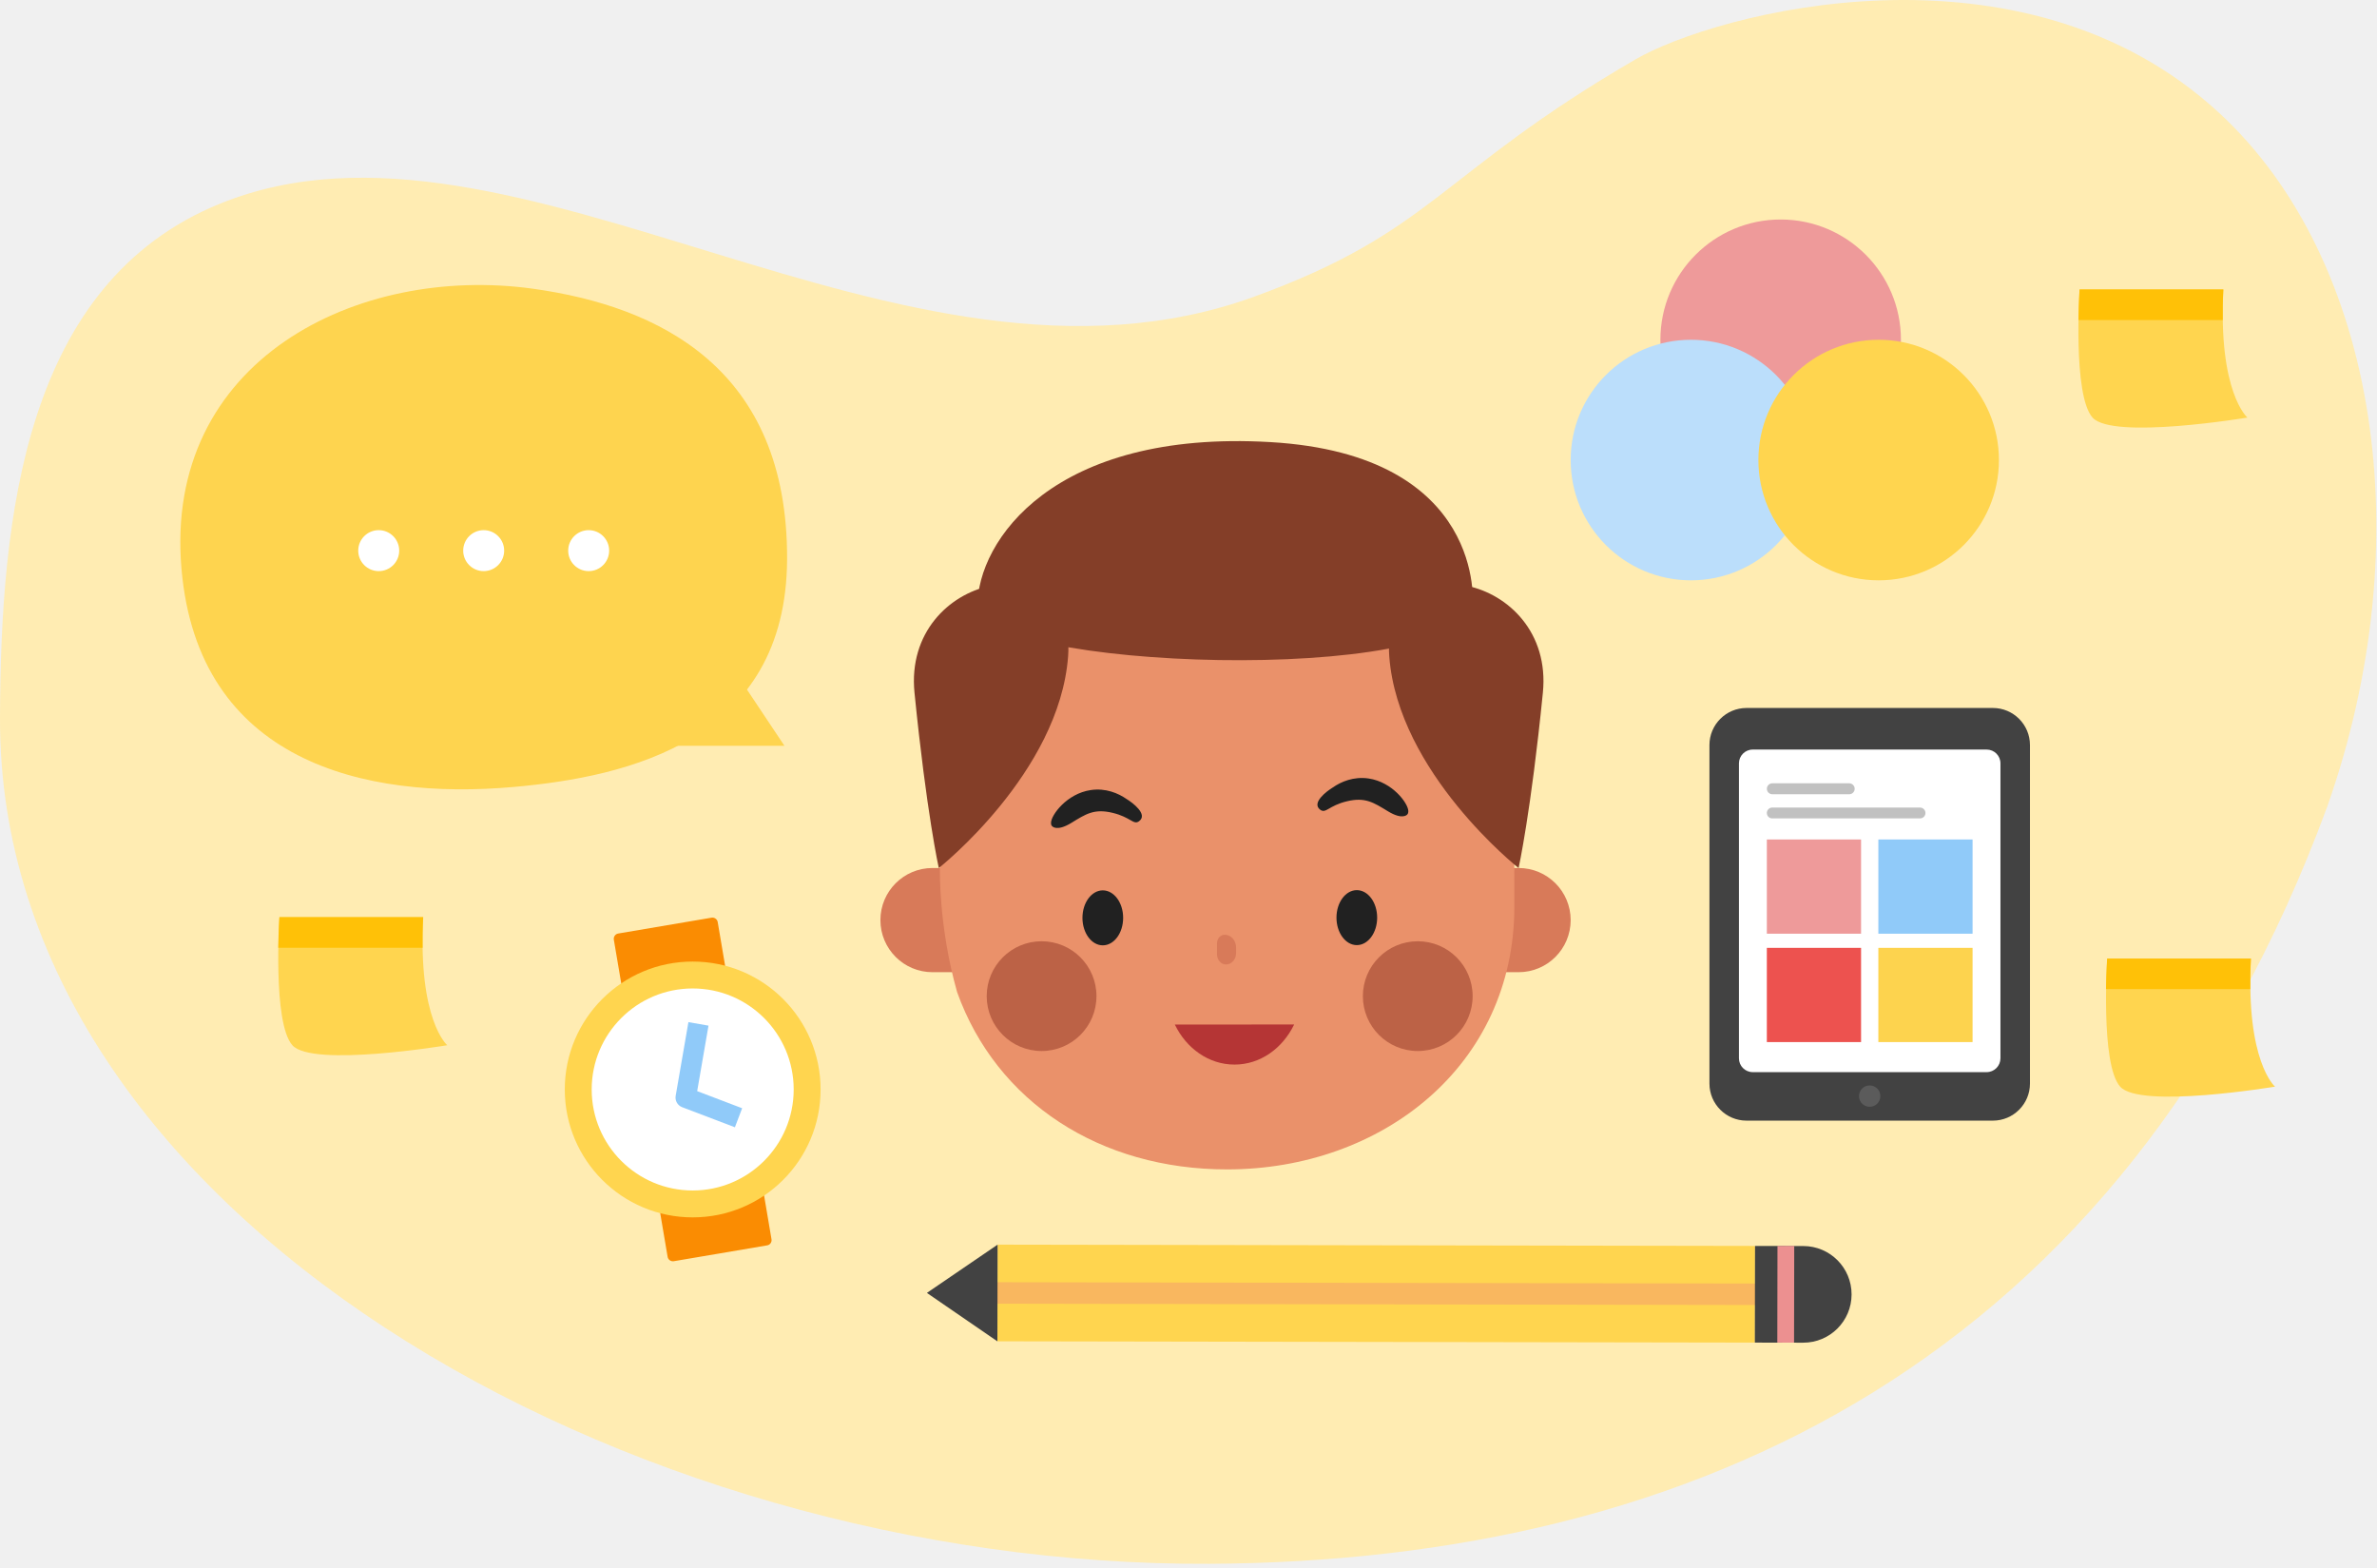
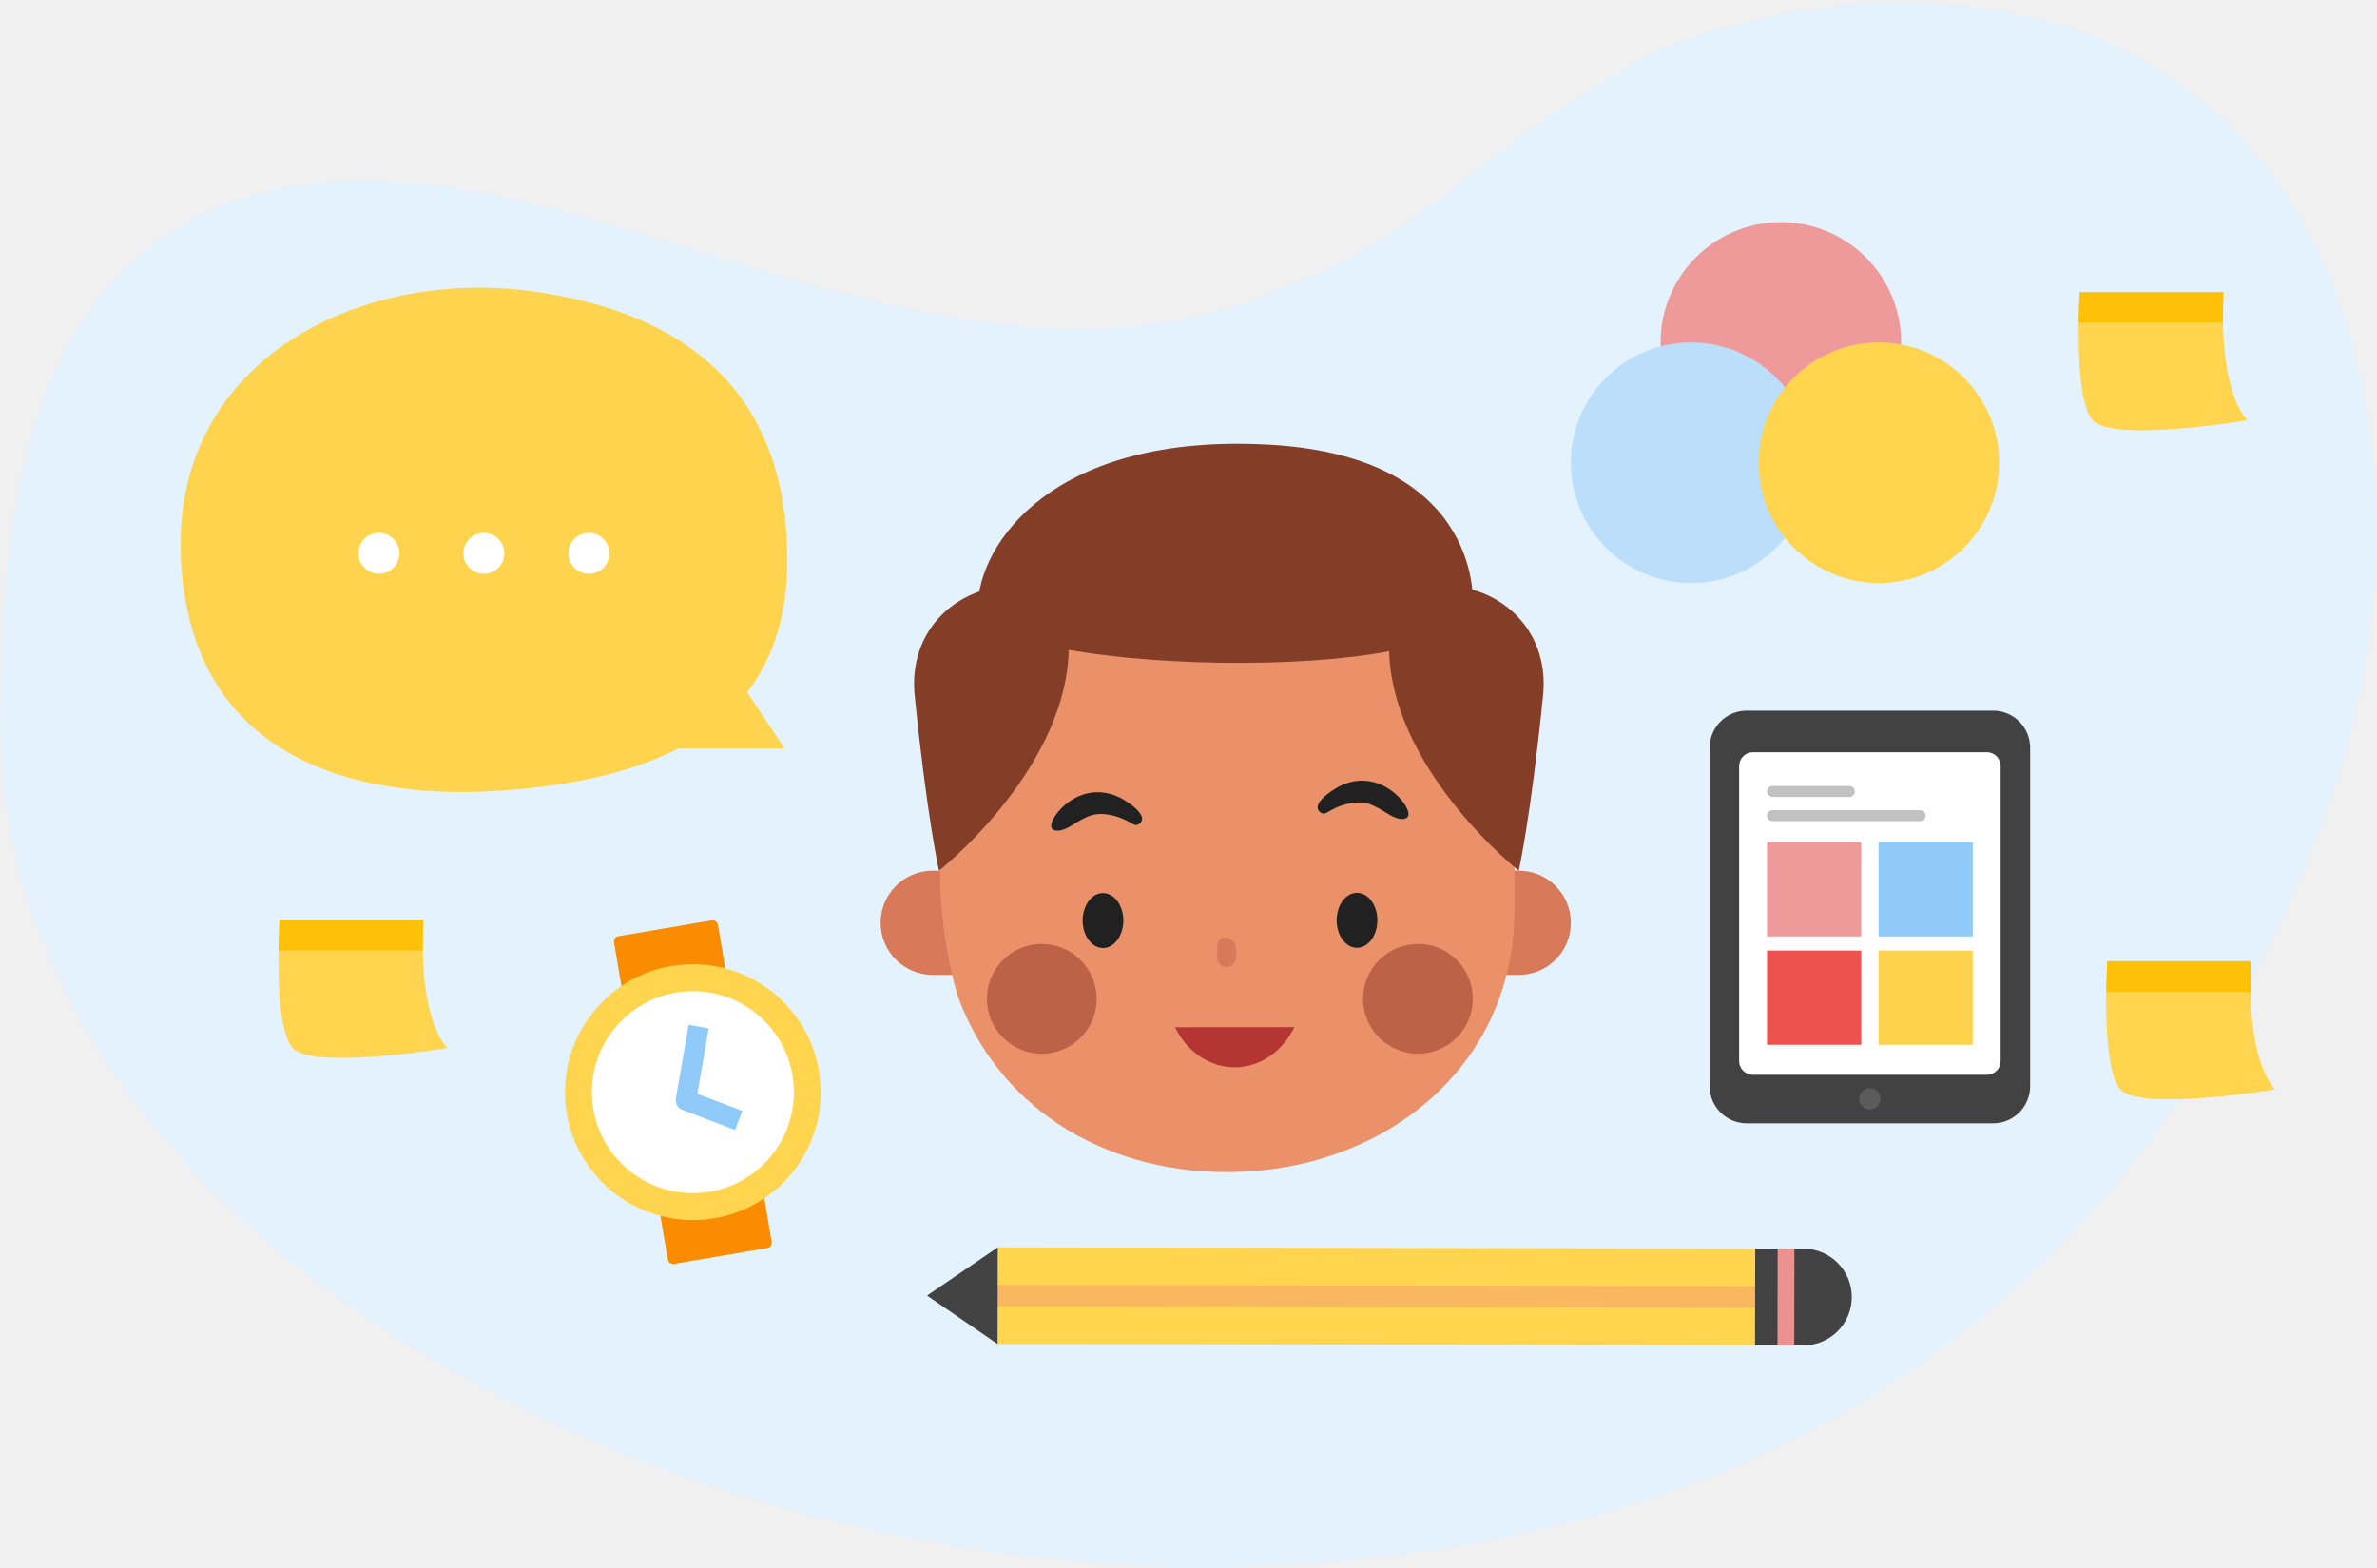
<svg xmlns="http://www.w3.org/2000/svg" width="470" height="310" viewBox="0 0 470 310" fill="none">
  <g clip-path="url(#clip0)">
-     <path d="M460.149 159.519C478.761 106.772 470.076 51.273 438.846 22.377C399.738 -13.8 339.115 2.593 323.336 11.766C284.495 34.347 283.465 45.767 247.972 58.661C178.14 84.013 101.782 16.632 43.547 40.252C4.902 55.934 0.124 101.959 -8.82988e-05 141.981C-0.311 239.9 123.679 309.785 239.145 309.181C334.888 308.693 419.718 269.141 460.149 159.519Z" fill="#FFECB2" />
-     <path d="M155.63 110.528C155.763 72.851 130.331 60.561 105.414 57.089C70.702 52.258 32.323 71.217 35.884 112.455C39.169 150.568 71.981 158.222 101.551 155.594C124.266 153.578 155.505 146.376 155.63 110.528Z" fill="#FED44F" />
-     <path d="M130.65 147.451H155.106L142.878 129.114L130.65 147.451Z" fill="#FED44F" />
-     <path d="M197.25 265.19L346.956 265.447C346.974 265.447 346.992 265.429 346.992 265.412L347.027 246.373C347.027 246.355 347.01 246.338 346.992 246.338L197.285 246.08C197.267 246.08 197.25 246.098 197.25 246.116L197.214 265.154C197.214 265.172 197.232 265.19 197.25 265.19Z" fill="#FFD54F" />
-     <path d="M347.001 258.015L197.374 257.757C196.246 257.757 195.207 256.94 195.11 255.821C195.003 254.561 195.989 253.513 197.232 253.513L346.859 253.77C347.986 253.77 349.025 254.587 349.123 255.706C349.23 256.967 348.235 258.015 347.001 258.015Z" fill="#F9B75F" />
-     <path d="M356.538 265.465L347.018 265.447C347.001 265.447 346.983 265.43 346.983 265.412L347.018 246.373C347.018 246.356 347.036 246.338 347.054 246.338L356.573 246.356C361.848 246.365 366.119 250.645 366.11 255.928C366.101 261.203 361.821 265.474 356.538 265.465Z" fill="#424242" />
-     <path opacity="0.9" d="M354.7 265.456L351.458 265.447C351.441 265.447 351.423 265.43 351.423 265.412L351.458 246.373C351.458 246.356 351.476 246.338 351.494 246.338L354.735 246.347C354.753 246.347 354.771 246.365 354.771 246.382L354.735 265.421C354.735 265.439 354.726 265.456 354.7 265.456Z" fill="#FF9999" />
-     <path d="M197.188 246.125L183.317 255.591C183.299 255.609 183.299 255.636 183.317 255.653L197.161 265.164C197.188 265.181 197.214 265.164 197.214 265.137L197.25 246.161C197.25 246.125 197.214 246.107 197.188 246.125Z" fill="#424242" />
-     <path d="M152.548 245.015L141.91 182.296C141.812 181.728 141.271 181.346 140.702 181.435L122.232 184.569C121.664 184.667 121.282 185.209 121.371 185.777L132.009 248.496C132.107 249.064 132.648 249.446 133.217 249.357L151.687 246.223C152.264 246.134 152.646 245.592 152.548 245.015Z" fill="#FA8C02" />
-     <path d="M136.964 240.69C150.931 240.69 162.254 229.368 162.254 215.4C162.254 201.433 150.931 190.11 136.964 190.11C122.997 190.11 111.674 201.433 111.674 215.4C111.674 229.368 122.997 240.69 136.964 240.69Z" fill="#FFD54F" />
-     <path d="M136.964 235.372C147.994 235.372 156.935 226.43 156.935 215.401C156.935 204.371 147.994 195.43 136.964 195.43C125.934 195.43 116.993 204.371 116.993 215.401C116.993 226.43 125.934 235.372 136.964 235.372Z" fill="white" />
-     <path d="M145.311 222.877L134.868 218.899C133.971 218.552 133.439 217.62 133.598 216.67L136.12 202.089L140.09 202.781L137.852 215.728L146.741 219.112L145.311 222.877Z" fill="#90CAF9" />
-     <path d="M352.089 90.957C365.222 90.957 375.869 80.311 375.869 67.177C375.869 54.043 365.222 43.397 352.089 43.397C338.955 43.397 328.308 54.043 328.308 67.177C328.308 80.311 338.955 90.957 352.089 90.957Z" fill="#EE9A9A" />
-     <path d="M334.347 114.738C347.48 114.738 358.127 104.091 358.127 90.957C358.127 77.824 347.48 67.177 334.347 67.177C321.213 67.177 310.566 77.824 310.566 90.957C310.566 104.091 321.213 114.738 334.347 114.738Z" fill="#BBDEFB" />
-     <path d="M371.465 114.738C384.598 114.738 395.245 104.091 395.245 90.957C395.245 77.824 384.598 67.177 371.465 67.177C358.331 67.177 347.684 77.824 347.684 90.957C347.684 104.091 358.331 114.738 371.465 114.738Z" fill="#FFD54F" />
-     <path d="M395.343 190.395C395.343 190.395 391.489 194.985 390.885 198.049C390.281 201.113 391.489 208.217 391.489 208.217C391.489 208.217 391.969 200.402 392.572 198.049C393.176 195.687 395.343 190.395 395.343 190.395Z" fill="#D87755" />
-     <path d="M345.34 139.975H394.047C398.096 139.975 401.381 143.26 401.381 147.309V214.229C401.381 218.278 398.096 221.563 394.047 221.563H345.34C341.291 221.563 338.005 218.278 338.005 214.229V147.309C338.005 143.26 341.291 139.975 345.34 139.975Z" fill="#424242" />
-     <path d="M392.821 211.973H346.566C345.065 211.973 343.839 210.756 343.839 209.247V150.923C343.839 149.423 345.056 148.197 346.566 148.197H392.821C394.322 148.197 395.547 149.414 395.547 150.923V209.247C395.538 210.747 394.322 211.973 392.821 211.973Z" fill="white" />
-     <path d="M367.984 165.975H349.354V184.605H367.984V165.975Z" fill="#EE9A9A" />
-     <path d="M390.033 165.975H371.403V184.605H390.033V165.975Z" fill="#90CAF9" />
-     <path d="M367.984 187.402H349.354V206.032H367.984V187.402Z" fill="#ED524F" />
-     <path d="M390.033 187.402H371.403V206.032H390.033V187.402Z" fill="#FDD34E" />
-     <path d="M379.643 159.661H350.428C349.833 159.661 349.354 160.141 349.354 160.736C349.354 161.331 349.833 161.81 350.428 161.81H379.643C380.238 161.81 380.718 161.331 380.718 160.736C380.718 160.15 380.229 159.661 379.643 159.661Z" fill="#C1C1C1" />
-     <path d="M365.64 154.866H350.446C349.842 154.866 349.363 155.355 349.363 155.95C349.363 156.553 349.851 157.033 350.446 157.033H365.64C366.244 157.033 366.723 156.545 366.723 155.95C366.723 155.355 366.235 154.866 365.64 154.866Z" fill="#C1C1C1" />
-     <path d="M369.689 218.828C370.856 218.828 371.802 217.882 371.802 216.715C371.802 215.548 370.856 214.602 369.689 214.602C368.522 214.602 367.575 215.548 367.575 216.715C367.575 217.882 368.522 218.828 369.689 218.828Z" fill="#5B5B5B" />
-     <path d="M300.266 192.215H285.001C279.309 192.215 274.7 187.606 274.7 181.914C274.7 176.222 279.309 171.613 285.001 171.613H300.266C305.958 171.613 310.566 176.222 310.566 181.914C310.566 187.606 305.958 192.215 300.266 192.215Z" fill="#D87A59" />
-     <path d="M199.647 192.215H184.383C178.691 192.215 174.082 187.606 174.082 181.914C174.082 176.222 178.691 171.613 184.383 171.613H199.647C205.339 171.613 209.948 176.222 209.948 181.914C209.948 187.606 205.339 192.215 199.647 192.215Z" fill="#D87A59" />
-     <path d="M189.249 196.158C197.045 217.913 217.523 231.233 242.697 231.207C273.164 231.18 299.466 210.756 299.431 179.17L299.413 164.918C299.378 130.473 280.508 103.318 247.288 103.354H239.207C209.699 103.38 185.803 127.463 185.83 158.054L185.848 172.004C185.866 171.995 185.564 183.131 189.249 196.158Z" fill="#EA916A" />
-     <path d="M268.28 186.86C270.502 186.86 272.303 184.427 272.303 181.426C272.303 178.424 270.502 175.991 268.28 175.991C266.059 175.991 264.258 178.424 264.258 181.426C264.258 184.427 266.059 186.86 268.28 186.86Z" fill="#212121" />
-     <path d="M255.893 202.551C253.611 207.275 249.188 210.481 244.1 210.481C239.012 210.481 234.581 207.293 232.299 202.569L255.893 202.551Z" fill="#B53535" />
-     <path d="M242.155 184.809C243.399 184.809 244.411 185.945 244.411 187.348V188.432C244.411 189.675 243.523 190.687 242.413 190.687C241.436 190.687 240.637 189.79 240.637 188.68V186.514C240.637 185.572 241.312 184.809 242.155 184.809Z" fill="#D87A59" />
-     <path d="M218.055 186.904C220.277 186.904 222.078 184.471 222.078 181.47C222.078 178.468 220.277 176.035 218.055 176.035C215.834 176.035 214.033 178.468 214.033 181.47C214.033 184.471 215.834 186.904 218.055 186.904Z" fill="#212121" />
-     <path d="M278.465 160.363C278.448 158.835 275.331 154.608 270.616 153.916C267.668 153.481 265.163 154.546 263.521 155.701C262.34 156.42 259.214 158.755 261.061 160.105C262.171 160.913 262.695 159.297 266.309 158.427C269.932 157.557 271.566 158.649 274.452 160.407C277.338 162.165 278.226 161.064 278.226 161.064C278.368 160.949 278.465 160.736 278.465 160.363Z" fill="#212121" />
-     <path d="M207.817 162.671C207.835 161.144 210.934 156.908 215.658 156.207C218.606 155.763 221.11 156.828 222.753 157.974C223.934 158.693 227.06 161.019 225.221 162.369C224.112 163.177 223.588 161.561 219.965 160.7C216.342 159.838 214.708 160.931 211.831 162.698C208.945 164.465 208.065 163.364 208.065 163.364C207.906 163.257 207.808 163.044 207.817 162.671Z" fill="#212121" />
-     <path d="M280.33 207.799C286.323 207.799 291.182 202.941 291.182 196.948C291.182 190.955 286.323 186.097 280.33 186.097C274.337 186.097 269.479 190.955 269.479 196.948C269.479 202.941 274.337 207.799 280.33 207.799Z" fill="#BC6246" />
-     <path d="M205.952 207.799C211.945 207.799 216.803 202.941 216.803 196.948C216.803 190.955 211.945 186.097 205.952 186.097C199.959 186.097 195.101 190.955 195.101 196.948C195.101 202.941 199.959 207.799 205.952 207.799Z" fill="#BC6246" />
-     <path d="M300.266 171.622C300.266 171.622 276.459 152.814 274.7 129.815C272.942 106.816 307.45 113.157 305.07 136.955C302.69 160.753 300.266 171.622 300.266 171.622Z" fill="#843E28" />
-     <path d="M185.626 171.622C185.626 171.622 209.433 152.814 211.191 129.815C212.941 106.816 178.442 113.157 180.822 136.955C183.202 160.753 185.626 171.622 185.626 171.622Z" fill="#843E28" />
-     <path d="M291.182 119.764C291.182 119.764 294.094 89.892 251.151 87.405C208.208 84.919 193.28 107.003 193.28 119.764C193.28 132.524 287.958 135.632 291.182 119.764Z" fill="#843E28" />
-     <path d="M74.884 112.917C77.121 112.917 78.934 111.104 78.934 108.868C78.934 106.631 77.121 104.818 74.884 104.818C72.648 104.818 70.835 106.631 70.835 108.868C70.835 111.104 72.648 112.917 74.884 112.917Z" fill="white" />
-     <path d="M95.637 112.917C97.873 112.917 99.686 111.104 99.686 108.868C99.686 106.631 97.873 104.818 95.637 104.818C93.4 104.818 91.588 106.631 91.588 108.868C91.588 111.104 93.4 112.917 95.637 112.917Z" fill="white" />
-     <path d="M116.398 112.917C118.634 112.917 120.447 111.104 120.447 108.868C120.447 106.631 118.634 104.818 116.398 104.818C114.162 104.818 112.349 106.631 112.349 108.868C112.349 111.104 114.162 112.917 116.398 112.917Z" fill="white" />
-     <path d="M83.684 181.328H55.26C55.26 181.328 53.857 202.196 57.808 206.654C61.769 211.111 88.435 206.654 88.435 206.654C88.435 206.654 82.61 201.708 83.684 181.328Z" fill="#FFD54F" />
-     <path d="M83.56 187.384C83.533 185.528 83.551 183.539 83.667 181.337H55.242C55.242 181.337 55.073 183.885 55.02 187.384H83.56Z" fill="#FFC107" />
-     <path d="M439.627 57.231H411.203C411.203 57.231 409.8 78.099 413.751 82.557C417.712 87.015 444.378 82.557 444.378 82.557C444.378 82.557 438.553 77.602 439.627 57.231Z" fill="#FFD54F" />
-     <path d="M439.503 63.279C439.477 61.423 439.494 59.434 439.61 57.231H411.185C411.185 57.231 411.016 59.78 410.963 63.279H439.503Z" fill="#FFC107" />
-     <path d="M445.089 189.516H416.665C416.665 189.516 415.261 210.383 419.213 214.841C423.174 219.299 449.84 214.841 449.84 214.841C449.84 214.841 444.006 209.895 445.089 189.516Z" fill="#FFD54F" />
-     <path d="M444.955 195.563C444.928 193.707 444.946 191.718 445.062 189.516H416.637C416.637 189.516 416.468 192.064 416.415 195.563H444.955Z" fill="#FFC107" />
+     <path d="M460.186 160.049C478.798 107.302 470.114 51.803 438.883 22.907C399.776 -13.269 339.153 3.123 323.373 12.296C284.532 34.878 283.502 46.297 248.009 59.191C178.177 84.543 101.819 17.162 43.584 40.783C4.939 56.465 0.162 102.489 0.037 142.511C-0.274 240.43 123.717 310.315 239.182 309.711C334.926 309.223 419.756 269.672 460.186 160.049Z" fill="#E3F2FD" />
+     <path d="M155.667 111.058C155.8 73.381 130.368 61.091 105.451 57.619C70.739 52.788 32.36 71.747 35.921 112.985C39.207 151.098 72.018 158.753 101.588 156.124C124.303 154.108 155.542 146.907 155.667 111.058Z" fill="#FED44F" />
+     <path d="M130.688 147.982H155.143L142.915 129.645L130.688 147.982Z" fill="#FED44F" />
+     <path d="M197.287 265.72L346.994 265.977C347.011 265.977 347.029 265.96 347.029 265.942L347.065 246.903C347.065 246.886 347.047 246.868 347.029 246.868L197.323 246.61C197.305 246.61 197.287 246.628 197.287 246.646L197.251 265.684C197.251 265.702 197.269 265.72 197.287 265.72Z" fill="#FFD54F" />
+     <path d="M347.038 258.545L197.411 258.288C196.284 258.288 195.245 257.471 195.147 256.352C195.04 255.091 196.026 254.043 197.269 254.043L346.896 254.3C348.024 254.3 349.063 255.117 349.16 256.236C349.267 257.497 348.272 258.545 347.038 258.545Z" fill="#F9B75F" />
+     <path d="M356.575 265.996L347.056 265.978C347.038 265.978 347.02 265.96 347.02 265.942L347.056 246.904C347.056 246.886 347.074 246.868 347.091 246.868L356.611 246.886C361.885 246.895 366.156 251.175 366.148 256.458C366.139 261.733 361.859 266.004 356.575 265.996Z" fill="#424242" />
+     <path opacity="0.9" d="M354.737 265.987L351.496 265.978C351.478 265.978 351.46 265.96 351.46 265.942L351.496 246.904C351.496 246.886 351.513 246.868 351.531 246.868L354.772 246.877C354.79 246.877 354.808 246.895 354.808 246.913L354.772 265.951C354.772 265.969 354.764 265.987 354.737 265.987Z" fill="#FF9999" />
+     <path d="M197.225 246.655L183.354 256.121C183.337 256.139 183.337 256.166 183.354 256.184L197.198 265.694C197.225 265.712 197.251 265.694 197.251 265.667L197.287 246.691C197.287 246.655 197.251 246.638 197.225 246.655Z" fill="#424242" />
+     <path d="M152.585 245.545L141.947 182.826C141.85 182.258 141.308 181.876 140.74 181.965L122.269 185.1C121.701 185.197 121.319 185.739 121.408 186.307L132.046 249.026C132.144 249.594 132.686 249.976 133.254 249.887L151.724 246.753C152.301 246.664 152.683 246.122 152.585 245.545Z" fill="#FA8C02" />
+     <path d="M137.001 241.221C150.968 241.221 162.291 229.898 162.291 215.931C162.291 201.963 150.968 190.641 137.001 190.641C123.034 190.641 111.711 201.963 111.711 215.931C111.711 229.898 123.034 241.221 137.001 241.221Z" fill="#FFD54F" />
+     <path d="M137.001 235.902C148.031 235.902 156.972 226.961 156.972 215.931C156.972 204.901 148.031 195.96 137.001 195.96C125.972 195.96 117.03 204.901 117.03 215.931C117.03 226.961 125.972 235.902 137.001 235.902Z" fill="white" />
+     <path d="M145.348 223.407L134.906 219.429C134.009 219.082 133.476 218.15 133.636 217.2L136.158 202.619L140.127 203.312L137.889 216.259L146.778 219.642L145.348 223.407Z" fill="#90CAF9" />
+     <path d="M352.126 91.488C365.26 91.488 375.907 80.841 375.907 67.707C375.907 54.574 365.26 43.927 352.126 43.927C338.993 43.927 328.346 54.574 328.346 67.707C328.346 80.841 338.993 91.488 352.126 91.488Z" fill="#EE9A9A" />
+     <path d="M334.384 115.268C347.518 115.268 358.165 104.621 358.165 91.487C358.165 78.354 347.518 67.707 334.384 67.707C321.251 67.707 310.604 78.354 310.604 91.487C310.604 104.621 321.251 115.268 334.384 115.268Z" fill="#BBDEFB" />
+     <path d="M371.502 115.268C384.636 115.268 395.283 104.621 395.283 91.487C395.283 78.354 384.636 67.707 371.502 67.707C358.369 67.707 347.722 78.354 347.722 91.487C347.722 104.621 358.369 115.268 371.502 115.268Z" fill="#FFD54F" />
+     <path d="M395.38 190.925C395.38 190.925 391.527 195.516 390.923 198.579C390.319 201.643 391.527 208.747 391.527 208.747C391.527 208.747 392.006 200.932 392.61 198.579C393.214 196.217 395.38 190.925 395.38 190.925Z" fill="#D87755" />
+     <path d="M345.378 140.505H394.084C398.133 140.505 401.419 143.79 401.419 147.84V214.759C401.419 218.808 398.133 222.094 394.084 222.094H345.378C341.328 222.094 338.043 218.808 338.043 214.759V147.84C338.043 143.79 341.328 140.505 345.378 140.505Z" fill="#424242" />
+     <path d="M392.858 212.503H346.603C345.102 212.503 343.877 211.287 343.877 209.777V151.454C343.877 149.953 345.093 148.728 346.603 148.728H392.858C394.359 148.728 395.585 149.944 395.585 151.454V209.777C395.576 211.278 394.359 212.503 392.858 212.503Z" fill="white" />
+     <path d="M368.021 166.505H349.391V185.135H368.021V166.505Z" fill="#EE9A9A" />
+     <path d="M390.07 166.505H371.44V185.135H390.07V166.505Z" fill="#90CAF9" />
+     <path d="M368.021 187.933H349.391V206.563H368.021V187.933Z" fill="#ED524F" />
+     <path d="M390.07 187.933H371.44V206.563H390.07V187.933Z" fill="#FDD34E" />
+     <path d="M379.681 160.191H350.466C349.871 160.191 349.391 160.671 349.391 161.266C349.391 161.861 349.871 162.34 350.466 162.34H379.681C380.276 162.34 380.755 161.861 380.755 161.266C380.755 160.68 380.267 160.191 379.681 160.191Z" fill="#C1C1C1" />
+     <path d="M365.677 155.396H350.483C349.88 155.396 349.4 155.885 349.4 156.48C349.4 157.084 349.889 157.563 350.483 157.563H365.677C366.281 157.563 366.76 157.075 366.76 156.48C366.76 155.885 366.272 155.396 365.677 155.396Z" fill="#C1C1C1" />
+     <path d="M369.726 219.358C370.893 219.358 371.84 218.411 371.84 217.244C371.84 216.077 370.893 215.131 369.726 215.131C368.559 215.131 367.613 216.077 367.613 217.244C367.613 218.411 368.559 219.358 369.726 219.358Z" fill="#5B5B5B" />
+     <path d="M300.303 192.745H285.039C279.346 192.745 274.738 188.136 274.738 182.444C274.738 176.752 279.346 172.144 285.039 172.144H300.303C305.995 172.144 310.604 176.752 310.604 182.444C310.604 188.136 305.995 192.745 300.303 192.745Z" fill="#D87A59" />
+     <path d="M199.685 192.745H184.42C178.728 192.745 174.119 188.136 174.119 182.444C174.119 176.752 178.728 172.144 184.42 172.144H199.685C205.377 172.144 209.985 176.752 209.985 182.444C209.985 188.136 205.377 192.745 199.685 192.745Z" fill="#D87A59" />
+     <path d="M189.286 196.688C197.083 218.444 217.56 231.764 242.734 231.737C273.201 231.71 299.504 211.286 299.468 179.701L299.451 165.448C299.415 131.003 280.545 103.848 247.325 103.884H239.245C209.737 103.91 185.841 127.993 185.867 158.584L185.885 172.534C185.903 172.526 185.601 183.661 189.286 196.688Z" fill="#EA916A" />
+     <path d="M268.318 187.391C270.539 187.391 272.34 184.957 272.34 181.956C272.34 178.955 270.539 176.521 268.318 176.521C266.096 176.521 264.295 178.955 264.295 181.956C264.295 184.957 266.096 187.391 268.318 187.391Z" fill="#212121" />
+     <path d="M255.93 203.081C253.648 207.805 249.226 211.011 244.138 211.011C239.049 211.011 234.618 207.823 232.336 203.099L255.93 203.081Z" fill="#B53535" />
+     <path d="M242.193 185.339C243.436 185.339 244.448 186.475 244.448 187.879V188.962C244.448 190.205 243.56 191.217 242.45 191.217C241.474 191.217 240.674 190.32 240.674 189.211V187.044C240.674 186.103 241.349 185.339 242.193 185.339Z" fill="#D87A59" />
+     <path d="M218.093 187.434C220.314 187.434 222.115 185.001 222.115 182C222.115 178.999 220.314 176.565 218.093 176.565C215.871 176.565 214.07 178.999 214.07 182C214.07 185.001 215.871 187.434 218.093 187.434Z" fill="#212121" />
+     <path d="M278.503 160.893C278.485 159.366 275.368 155.139 270.653 154.446C267.705 154.011 265.201 155.077 263.558 156.231C262.377 156.95 259.251 159.286 261.098 160.635C262.208 161.444 262.732 159.827 266.346 158.957C269.969 158.087 271.603 159.179 274.489 160.937C277.375 162.696 278.263 161.594 278.263 161.594C278.405 161.479 278.503 161.266 278.503 160.893Z" fill="#212121" />
+     <path d="M207.854 163.201C207.872 161.674 210.971 157.438 215.695 156.737C218.643 156.293 221.147 157.358 222.79 158.504C223.971 159.223 227.097 161.55 225.259 162.899C224.149 163.708 223.625 162.091 220.002 161.23C216.379 160.369 214.745 161.461 211.868 163.228C208.982 164.995 208.103 163.894 208.103 163.894C207.943 163.787 207.845 163.574 207.854 163.201Z" fill="#212121" />
+     <path d="M280.368 208.329C286.361 208.329 291.219 203.471 291.219 197.478C291.219 191.485 286.361 186.627 280.368 186.627C274.375 186.627 269.516 191.485 269.516 197.478C269.516 203.471 274.375 208.329 280.368 208.329Z" fill="#BC6246" />
+     <path d="M205.989 208.329C211.982 208.329 216.841 203.471 216.841 197.478C216.841 191.485 211.982 186.627 205.989 186.627C199.996 186.627 195.138 191.485 195.138 197.478C195.138 203.471 199.996 208.329 205.989 208.329Z" fill="#BC6246" />
+     <path d="M300.303 172.152C300.303 172.152 276.496 153.345 274.738 130.346C272.98 107.347 307.487 113.687 305.107 137.485C302.727 161.283 300.303 172.152 300.303 172.152Z" fill="#843E28" />
+     <path d="M185.663 172.152C185.663 172.152 209.47 153.345 211.229 130.346C212.978 107.347 178.479 113.687 180.859 137.485C183.239 161.283 185.663 172.152 185.663 172.152Z" fill="#843E28" />
+     <path d="M291.219 120.294C291.219 120.294 294.131 90.422 251.188 87.936C208.245 85.449 193.318 107.534 193.318 120.294C193.318 133.054 287.995 136.162 291.219 120.294Z" fill="#843E28" />
+     <path d="M74.922 113.447C77.158 113.447 78.971 111.634 78.971 109.398C78.971 107.162 77.158 105.349 74.922 105.349C72.686 105.349 70.873 107.162 70.873 109.398C70.873 111.634 72.686 113.447 74.922 113.447Z" fill="white" />
+     <path d="M95.674 113.447C97.911 113.447 99.724 111.634 99.724 109.398C99.724 107.162 97.911 105.349 95.674 105.349C93.438 105.349 91.625 107.162 91.625 109.398C91.625 111.634 93.438 113.447 95.674 113.447Z" fill="white" />
+     <path d="M116.435 113.447C118.672 113.447 120.485 111.634 120.485 109.398C120.485 107.162 118.672 105.349 116.435 105.349C114.199 105.349 112.386 107.162 112.386 109.398C112.386 111.634 114.199 113.447 116.435 113.447Z" fill="white" />
+     <path d="M83.722 181.858H55.297C55.297 181.858 53.894 202.726 57.846 207.184C61.806 211.642 88.472 207.184 88.472 207.184C88.472 207.184 82.647 202.238 83.722 181.858Z" fill="#FFD54F" />
+     <path d="M83.597 187.914C83.571 186.058 83.589 184.069 83.704 181.867H55.279C55.279 181.867 55.111 184.416 55.057 187.914H83.597Z" fill="#FFC107" />
+     <path d="M439.665 57.762H411.24C411.24 57.762 409.837 78.629 413.789 83.087C417.749 87.545 444.415 83.087 444.415 83.087C444.415 83.087 438.59 78.132 439.665 57.762Z" fill="#FFD54F" />
+     <path d="M439.541 63.809C439.514 61.953 439.532 59.964 439.647 57.762H411.222C411.222 57.762 411.054 60.31 411 63.809H439.541Z" fill="#FFC107" />
+     <path d="M445.127 190.046H416.702C416.702 190.046 415.299 210.914 419.25 215.371C423.211 219.829 449.877 215.371 449.877 215.371C449.877 215.371 444.043 210.425 445.127 190.046Z" fill="#FFD54F" />
+     <path d="M444.992 196.093C444.966 194.237 444.984 192.248 445.099 190.046H416.674C416.674 190.046 416.506 192.594 416.452 196.093H444.992Z" fill="#FFC107" />
  </g>
  <defs>
    <clipPath id="clip0">
-       <rect width="469.863" height="309.19" fill="white" />
+       <rect width="469.863" height="309.19" fill="white" transform="translate(0.0373535 0.530273)" />
    </clipPath>
  </defs>
</svg>
